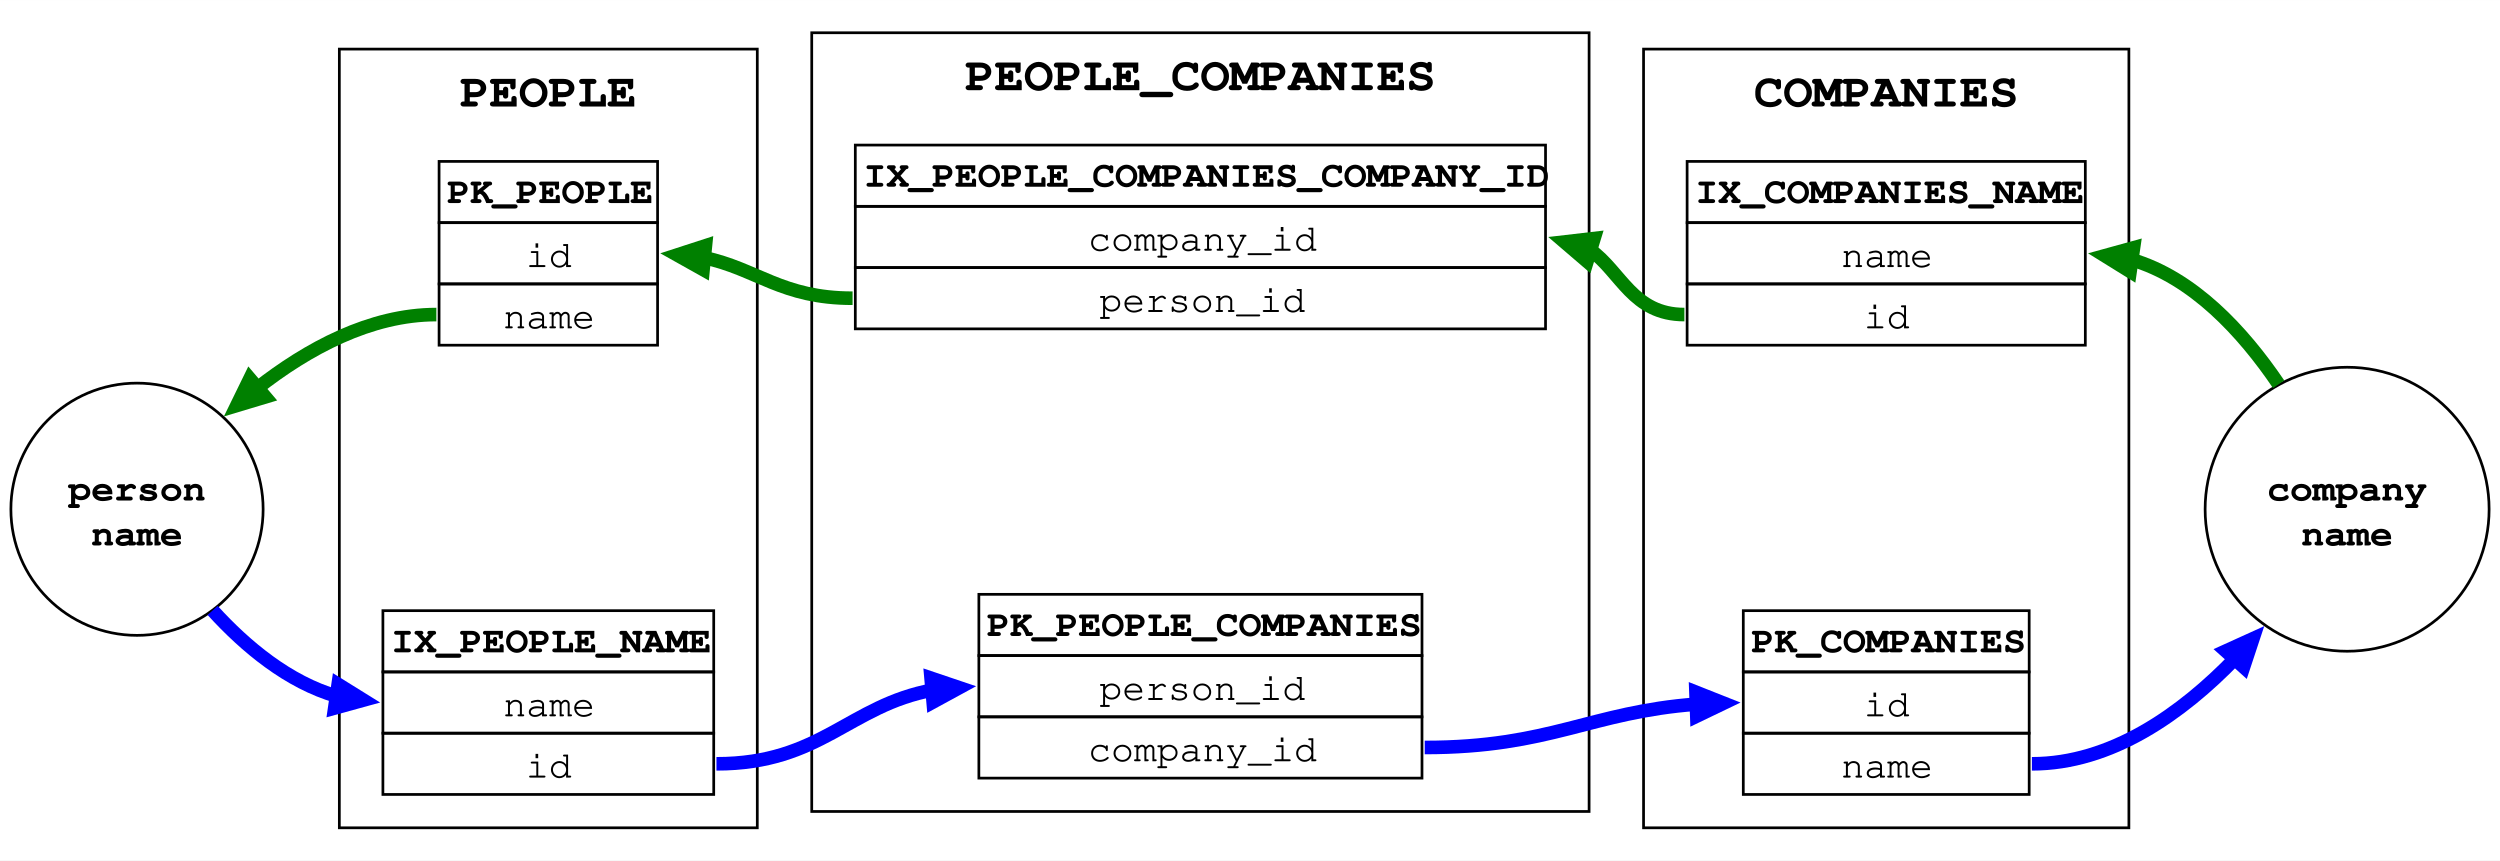
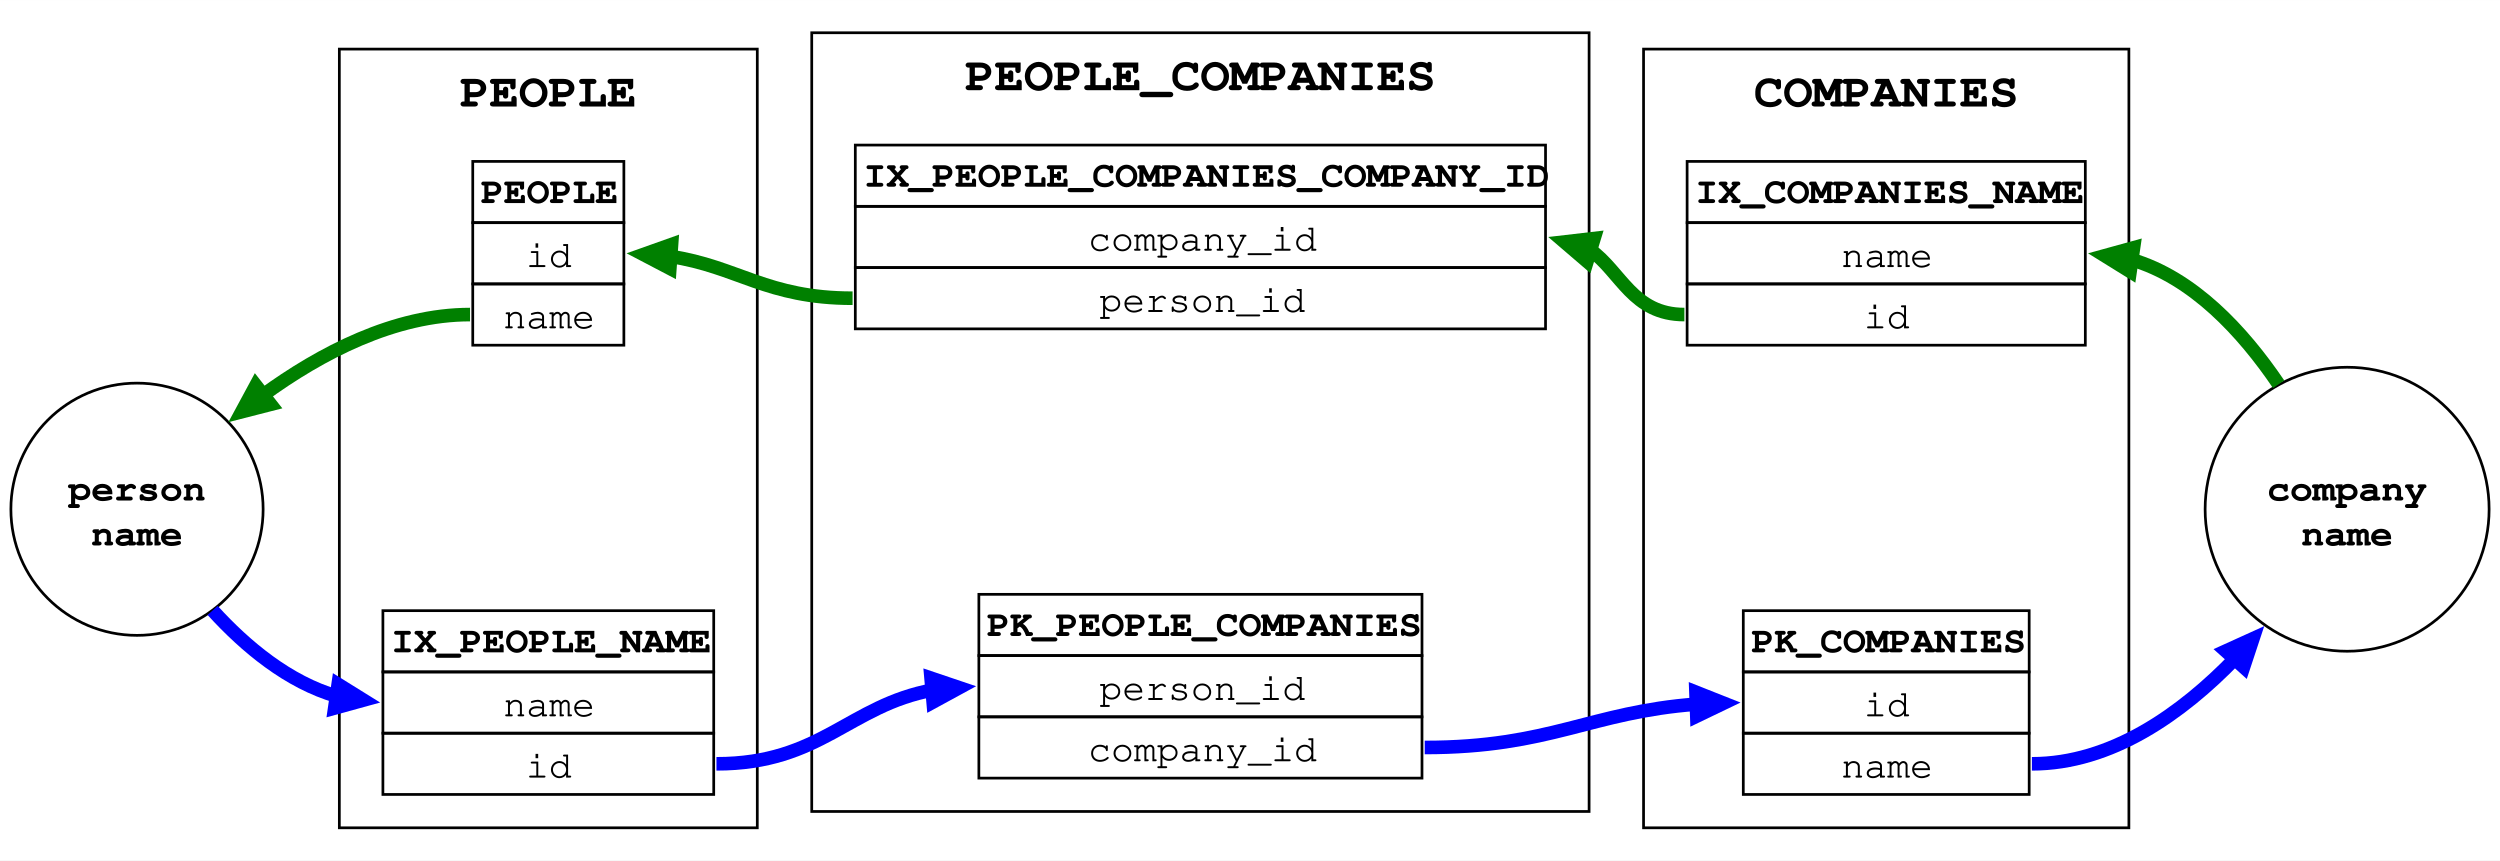
<svg xmlns="http://www.w3.org/2000/svg" width="918pt" height="316pt" viewBox="0.00 0.00 918.18 316.00">
  <g id="graph0" class="graph" transform="scale(1 1) rotate(0) translate(4 312)">
    <polygon fill="white" stroke="none" points="-4,4 -4,-312 914.18,-312 914.18,4 -4,4" />
    <g id="clust2" class="cluster">
      <polygon fill="none" stroke="black" points="294.13,-14 294.13,-300 579.63,-300 579.63,-14 294.13,-14" />
      <text text-anchor="middle" x="436.88" y="-278.9" font-family="Courier,monospace" font-weight="bold" font-size="18.00">PEOPLE_COMPANIES</text>
    </g>
    <g id="clust4" class="cluster">
      <polygon fill="none" stroke="black" points="599.63,-8 599.63,-294 777.88,-294 777.88,-8 599.63,-8" />
      <text text-anchor="middle" x="688.76" y="-272.9" font-family="Courier,monospace" font-weight="bold" font-size="18.00">COMPANIES</text>
    </g>
    <g id="clust6" class="cluster">
      <polygon fill="none" stroke="black" points="120.63,-8 120.63,-294 274.13,-294 274.13,-8 120.63,-8" />
      <text text-anchor="middle" x="197.38" y="-272.9" font-family="Courier,monospace" font-weight="bold" font-size="18.00">PEOPLE</text>
    </g>
    <g id="node1" class="node">
      <ellipse fill="none" stroke="black" cx="46.32" cy="-125" rx="46.32" ry="46.32" />
      <text text-anchor="middle" x="46.32" y="-128.2" font-family="Courier,monospace" font-weight="bold" font-size="14.00">person</text>
      <text text-anchor="middle" x="46.32" y="-111.7" font-family="Courier,monospace" font-weight="bold" font-size="14.00">name</text>
    </g>
    <g id="node7" class="node">
-       <polygon fill="none" stroke="black" points="157.26,-230.25 157.26,-252.75 237.51,-252.75 237.51,-230.25 157.26,-230.25" />
-       <text text-anchor="start" x="160.26" y="-237.45" font-family="Courier,monospace" font-weight="bold" font-size="14.00">PK_PEOPLE</text>
-       <polygon fill="none" stroke="black" points="157.26,-207.75 157.26,-230.25 237.51,-230.25 237.51,-207.75 157.26,-207.75" />
+       <polygon fill="none" stroke="black" points="169.63,-230.25 169.63,-252.75 225.13,-252.75 225.13,-230.25 169.63,-230.25" />
+       <text text-anchor="start" x="172.63" y="-237.45" font-family="Courier,monospace" font-weight="bold" font-size="14.00">PEOPLE</text>
+       <polygon fill="none" stroke="black" points="169.63,-207.75 169.63,-230.25 225.13,-230.25 225.13,-207.75 169.63,-207.75" />
      <text text-anchor="start" x="189.13" y="-213.95" font-family="Courier,monospace" font-size="14.00">id</text>
-       <polygon fill="none" stroke="black" points="157.26,-185.25 157.26,-207.75 237.51,-207.75 237.51,-185.25 157.26,-185.25" />
+       <polygon fill="none" stroke="black" points="169.63,-185.25 169.63,-207.75 225.13,-207.75 225.13,-185.25 169.63,-185.25" />
      <text text-anchor="start" x="180.88" y="-191.45" font-family="Courier,monospace" font-size="14.00">name</text>
    </g>
    <g id="edge11" class="edge">
-       <path fill="none" stroke="green" stroke-width="5" d="M90.34,-169.37C108.94,-183.95 131.99,-196.5 156.26,-196.5" />
-       <polygon fill="green" stroke="green" stroke-width="5" points="93.42,-166.25 82.97,-163.11 87.76,-172.92 93.42,-166.25" />
+       <path fill="none" stroke="green" stroke-width="5" d="M92.47,-166.82C113.92,-182.46 140.89,-196.5 168.63,-196.5" />
+       <polygon fill="green" stroke="green" stroke-width="5" points="95.37,-163.53 84.79,-160.82 89.98,-170.43 95.37,-163.53" />
    </g>
    <g id="node8" class="node">
      <polygon fill="none" stroke="black" points="136.63,-65.25 136.63,-87.75 258.13,-87.75 258.13,-65.25 136.63,-65.25" />
      <text text-anchor="start" x="139.63" y="-72.45" font-family="Courier,monospace" font-weight="bold" font-size="14.00">IX_PEOPLE_NAME</text>
      <polygon fill="none" stroke="black" points="136.63,-42.75 136.63,-65.25 258.13,-65.25 258.13,-42.75 136.63,-42.75" />
      <text text-anchor="start" x="180.88" y="-48.95" font-family="Courier,monospace" font-size="14.00">name</text>
      <polygon fill="none" stroke="black" points="136.63,-20.25 136.63,-42.75 258.13,-42.75 258.13,-20.25 136.63,-20.25" />
      <text text-anchor="start" x="189.13" y="-26.45" font-family="Courier,monospace" font-size="14.00">id</text>
    </g>
    <g id="edge4" class="edge">
      <path fill="none" stroke="blue" stroke-width="5" d="M74.09,-87.84C86.26,-74.48 101.96,-61.44 119.8,-56.3" />
      <polygon fill="blue" stroke="blue" stroke-width="5" points="120.19,-60.66 129.46,-54.9 118.93,-52 120.19,-60.66" />
    </g>
    <g id="node2" class="node">
      <ellipse fill="none" stroke="black" cx="858.03" cy="-125" rx="52.15" ry="52.15" />
      <text text-anchor="middle" x="858.03" y="-128.2" font-family="Courier,monospace" font-weight="bold" font-size="14.00">company</text>
      <text text-anchor="middle" x="858.03" y="-111.7" font-family="Courier,monospace" font-weight="bold" font-size="14.00">name</text>
    </g>
    <g id="node3" class="node">
      <polygon fill="none" stroke="black" points="355.51,-71.25 355.51,-93.75 518.26,-93.75 518.26,-71.25 355.51,-71.25" />
      <text text-anchor="start" x="358.51" y="-78.45" font-family="Courier,monospace" font-weight="bold" font-size="14.00">PK_PEOPLE_COMPANIES</text>
      <polygon fill="none" stroke="black" points="355.51,-48.75 355.51,-71.25 518.26,-71.25 518.26,-48.75 355.51,-48.75" />
      <text text-anchor="start" x="399.76" y="-54.95" font-family="Courier,monospace" font-size="14.00">person_id</text>
      <polygon fill="none" stroke="black" points="355.51,-26.25 355.51,-48.75 518.26,-48.75 518.26,-26.25 355.51,-26.25" />
      <text text-anchor="start" x="395.63" y="-32.45" font-family="Courier,monospace" font-size="14.00">company_id</text>
    </g>
    <g id="node4" class="node">
      <polygon fill="none" stroke="black" points="310.13,-236.25 310.13,-258.75 563.63,-258.75 563.63,-236.25 310.13,-236.25" />
      <text text-anchor="start" x="313.13" y="-243.45" font-family="Courier,monospace" font-weight="bold" font-size="14.00">IX_PEOPLE_COMPANIES_COMPANY_ID</text>
      <polygon fill="none" stroke="black" points="310.13,-213.75 310.13,-236.25 563.63,-236.25 563.63,-213.75 310.13,-213.75" />
      <text text-anchor="start" x="395.63" y="-219.95" font-family="Courier,monospace" font-size="14.00">company_id</text>
      <polygon fill="none" stroke="black" points="310.13,-191.25 310.13,-213.75 563.63,-213.75 563.63,-191.25 310.13,-191.25" />
      <text text-anchor="start" x="399.76" y="-197.45" font-family="Courier,monospace" font-size="14.00">person_id</text>
    </g>
    <g id="node5" class="node">
      <polygon fill="none" stroke="black" points="636.26,-65.25 636.26,-87.75 741.26,-87.75 741.26,-65.25 636.26,-65.25" />
      <text text-anchor="start" x="639.26" y="-72.45" font-family="Courier,monospace" font-weight="bold" font-size="14.00">PK_COMPANIES</text>
      <polygon fill="none" stroke="black" points="636.26,-42.75 636.26,-65.25 741.26,-65.25 741.26,-42.75 636.26,-42.75" />
      <text text-anchor="start" x="680.51" y="-48.95" font-family="Courier,monospace" font-size="14.00">id</text>
      <polygon fill="none" stroke="black" points="636.26,-20.25 636.26,-42.75 741.26,-42.75 741.26,-20.25 636.26,-20.25" />
      <text text-anchor="start" x="672.26" y="-26.45" font-family="Courier,monospace" font-size="14.00">name</text>
    </g>
    <g id="edge6" class="edge">
      <path fill="none" stroke="blue" stroke-width="5" d="M519.26,-37.5C565.53,-37.5 580.04,-50.53 619.25,-53.43" />
      <polygon fill="blue" stroke="blue" stroke-width="5" points="618.87,-57.8 629.02,-53.78 619.18,-49.05 618.87,-57.8" />
    </g>
    <g id="node6" class="node">
      <polygon fill="none" stroke="black" points="615.63,-230.25 615.63,-252.75 761.88,-252.75 761.88,-230.25 615.63,-230.25" />
      <text text-anchor="start" x="618.63" y="-237.45" font-family="Courier,monospace" font-weight="bold" font-size="14.00">IX_COMPANIES_NAME</text>
      <polygon fill="none" stroke="black" points="615.63,-207.75 615.63,-230.25 761.88,-230.25 761.88,-207.75 615.63,-207.75" />
      <text text-anchor="start" x="672.26" y="-213.95" font-family="Courier,monospace" font-size="14.00">name</text>
      <polygon fill="none" stroke="black" points="615.63,-185.25 615.63,-207.75 761.88,-207.75 761.88,-185.25 615.63,-185.25" />
      <text text-anchor="start" x="680.51" y="-191.45" font-family="Courier,monospace" font-size="14.00">id</text>
    </g>
    <g id="edge9" class="edge">
      <path fill="none" stroke="green" stroke-width="5" d="M580,-220.29C591.39,-212.2 595.65,-196.5 614.63,-196.5" />
      <polygon fill="green" stroke="green" stroke-width="5" points="578.88,-216.06 570.59,-223.17 581.44,-224.43 578.88,-216.06" />
    </g>
    <g id="edge7" class="edge">
      <path fill="none" stroke="blue" stroke-width="5" d="M742.26,-31.5C771.4,-31.5 797.24,-49.84 816.99,-70.27" />
      <polygon fill="blue" stroke="blue" stroke-width="5" points="813.49,-72.93 823.43,-77.44 820,-67.08 813.49,-72.93" />
    </g>
    <g id="edge8" class="edge">
      <path fill="none" stroke="green" stroke-width="5" d="M778.78,-216.7C801.39,-210.11 819.68,-190.38 832.88,-170.9" />
      <polygon fill="green" stroke="green" stroke-width="5" points="778.33,-212.35 769.05,-218.11 779.58,-221.01 778.33,-212.35" />
    </g>
    <g id="edge10" class="edge">
-       <path fill="none" stroke="green" stroke-width="5" d="M254.52,-217.42C274.05,-213.29 283.07,-202.5 309.13,-202.5" />
-       <polygon fill="green" stroke="green" stroke-width="5" points="254.23,-213.05 244.71,-218.39 255.09,-221.76 254.23,-213.05" />
+       <path fill="none" stroke="green" stroke-width="5" d="M242.15,-217.87C267,-214.14 277.54,-202.5 309.13,-202.5" />
+       <polygon fill="green" stroke="green" stroke-width="5" points="242.02,-213.49 232.35,-218.56 242.64,-222.22 242.02,-213.49" />
    </g>
    <g id="edge5" class="edge">
      <path fill="none" stroke="blue" stroke-width="5" d="M259.13,-31.5C297.5,-31.5 307.78,-52.93 338.68,-58.63" />
      <polygon fill="blue" stroke="blue" stroke-width="5" points="337.95,-62.95 348.29,-59.46 338.71,-54.24 337.95,-62.95" />
    </g>
  </g>
</svg>
